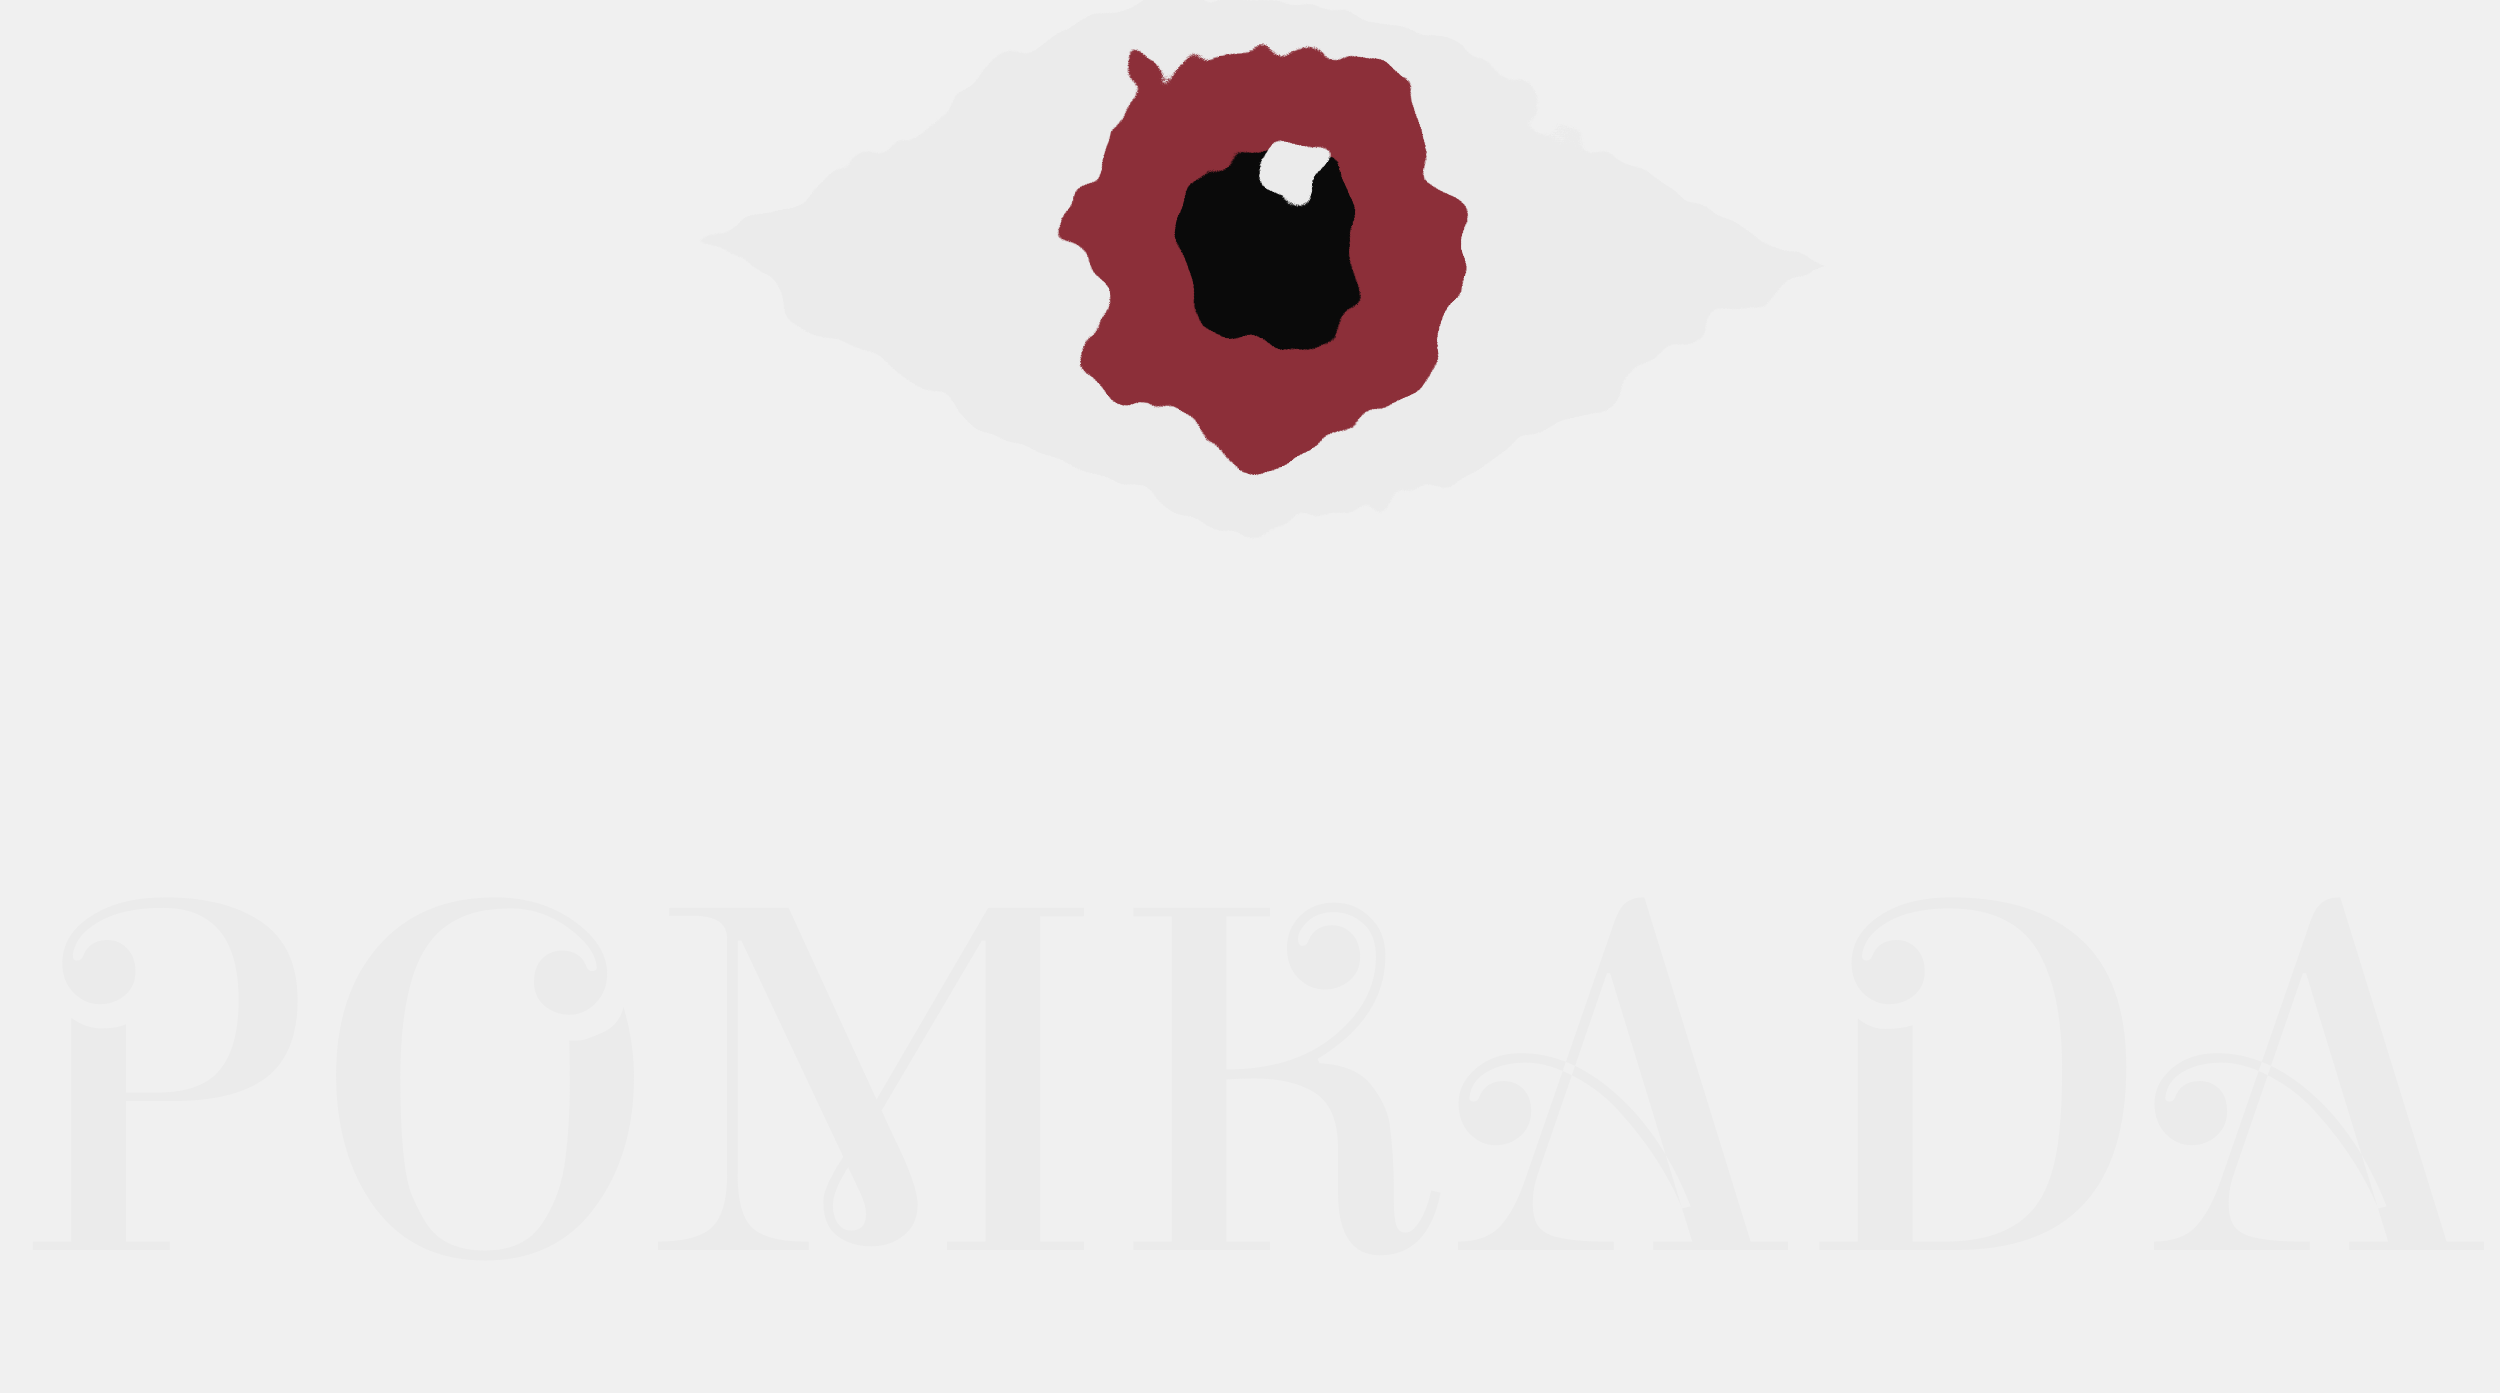
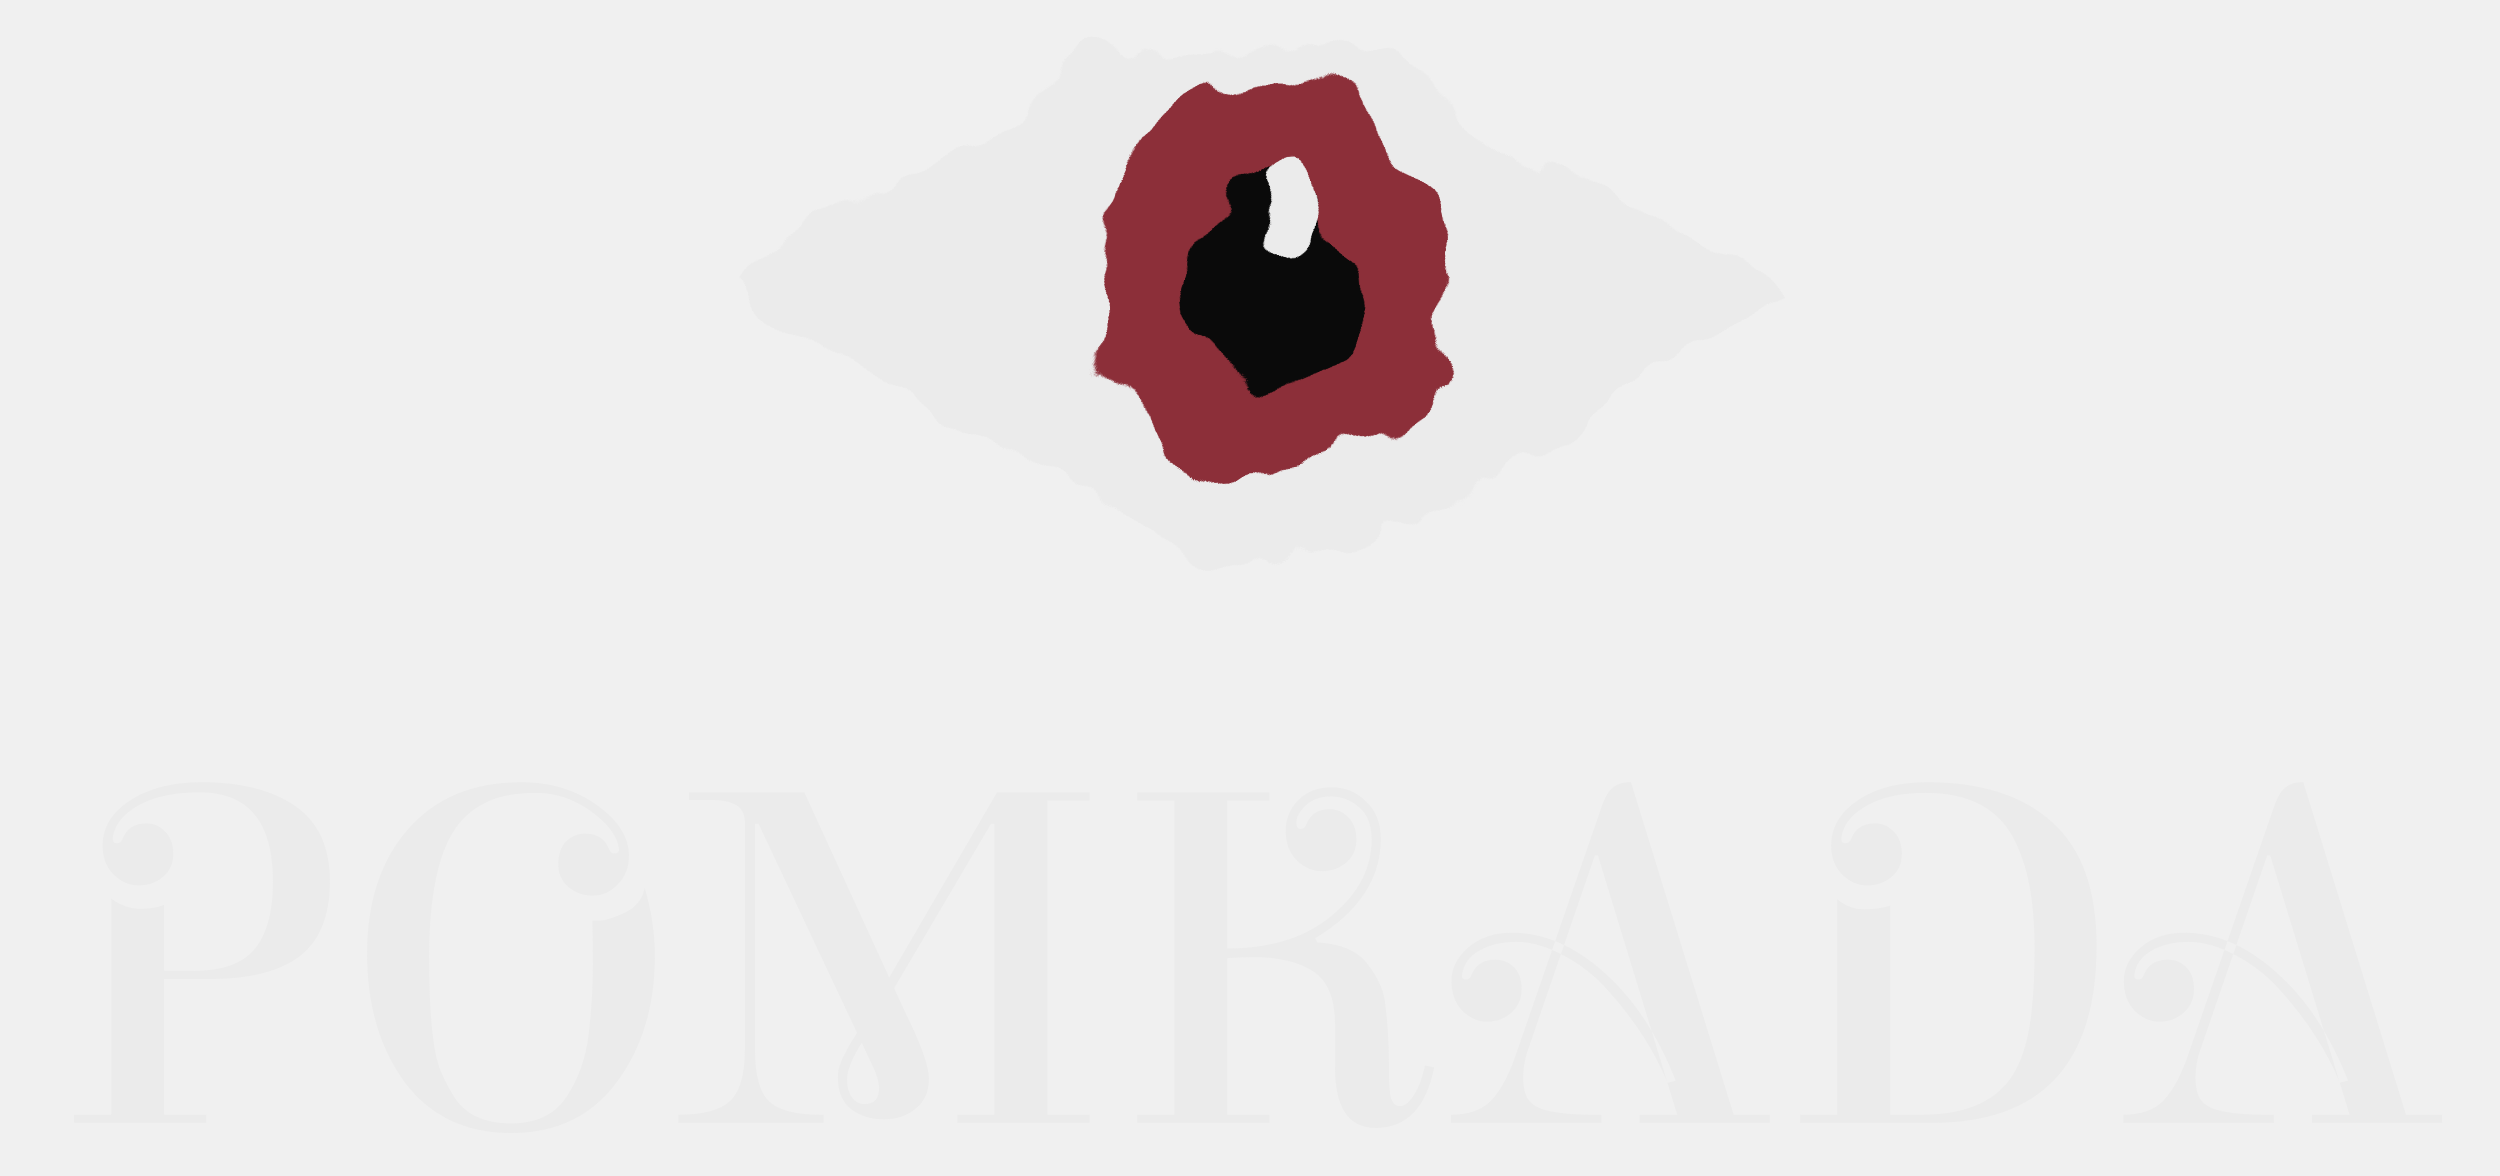
- <svg xmlns="http://www.w3.org/2000/svg" width="228" height="127" viewBox="0 0 228 127" fill="none">
-   <g clip-path="url(#clip0_320_14)">
-     <g filter="url(#filter0_g_320_14)">
-       <path d="M93.591 5.231C105.959 -1.907 120.834 -1.73 133.054 5.701L164 24.517L135.438 42.154C122.56 50.106 106.725 49.934 93.997 41.704L64 22.308L93.591 5.231Z" fill="#EBEBEB" />
-       <path d="M133.182 22.4C133.182 32.755 125.429 41.149 115.866 41.149C106.302 41.149 98.549 32.755 98.549 22.4C98.549 12.045 106.302 3.65 115.866 3.65C125.429 3.65 133.182 12.045 133.182 22.4Z" fill="#8C2F39" />
-       <path d="M124.524 22.933C124.524 28.111 120.648 32.308 115.866 32.308C111.084 32.308 107.207 28.111 107.207 22.933C107.207 17.756 111.084 13.558 115.866 13.558C120.648 13.558 124.524 17.756 124.524 22.933Z" fill="#0A0A0A" />
-       <path d="M121.638 16.15C121.638 17.876 120.346 19.275 118.752 19.275C117.158 19.275 115.866 17.876 115.866 16.15C115.866 14.424 117.158 13.025 118.752 13.025C120.346 13.025 121.638 14.424 121.638 16.15Z" fill="#EBEBEB" />
-     </g>
-     <path d="M6.5 92.832C7.396 93.472 8.308 93.792 9.236 93.792C10.164 93.792 10.916 93.664 11.492 93.408V99.648H14.276C16.996 99.648 18.916 98.96 20.036 97.584C21.188 96.208 21.764 94.08 21.764 91.2C21.764 85.6 19.46 82.8 14.852 82.8C11.94 82.8 9.716 83.408 8.18 84.624C7.7 84.976 7.316 85.408 7.028 85.92C6.772 86.432 6.644 86.848 6.644 87.168C6.644 87.456 6.772 87.6 7.028 87.6C7.284 87.6 7.46 87.472 7.556 87.216C7.94 86.224 8.692 85.728 9.812 85.728C10.516 85.728 11.108 85.984 11.588 86.496C12.1 87.008 12.356 87.712 12.356 88.608C12.356 89.504 12.036 90.224 11.396 90.768C10.756 91.312 9.988 91.584 9.092 91.584C8.196 91.584 7.396 91.232 6.692 90.528C6.02 89.824 5.684 88.928 5.684 87.84C5.684 86.112 6.548 84.688 8.276 83.568C10.036 82.416 12.292 81.84 15.044 81.84C18.756 81.84 21.7 82.592 23.876 84.096C26.052 85.6 27.14 87.968 27.14 91.2C27.14 94.432 26.196 96.784 24.308 98.256C22.42 99.696 19.588 100.416 15.812 100.416H11.492V113.232H15.476V114H2.996V113.232H6.5V92.832ZM54.412 88.08C54.252 86.896 53.372 85.728 51.772 84.576C50.172 83.424 48.46 82.848 46.636 82.848C44.812 82.848 43.324 83.104 42.172 83.616C41.02 84.128 40.092 84.816 39.388 85.68C38.684 86.544 38.108 87.648 37.66 88.992C36.892 91.424 36.508 94.512 36.508 98.256C36.508 103.696 36.86 107.28 37.564 109.008C37.916 109.872 38.364 110.736 38.908 111.6C39.964 113.232 41.74 114.048 44.236 114.048C46.636 114.048 48.38 113.216 49.468 111.552C50.62 109.824 51.324 107.824 51.58 105.552C51.836 103.408 51.964 101.296 51.964 99.216C51.964 97.104 51.948 95.664 51.916 94.896C52.044 94.896 52.316 94.896 52.732 94.896C53.148 94.896 53.884 94.656 54.94 94.176C55.996 93.696 56.636 92.912 56.86 91.824C57.5 93.968 57.82 96.112 57.82 98.256C57.82 102.96 56.62 106.928 54.22 110.16C51.852 113.36 48.524 114.96 44.236 114.96C39.948 114.96 36.604 113.36 34.204 110.16C31.836 106.928 30.652 102.88 30.652 98.016C30.652 93.152 31.932 89.248 34.492 86.304C37.084 83.328 40.652 81.84 45.196 81.84C47.948 81.84 50.332 82.56 52.348 84C54.364 85.44 55.372 87.04 55.372 88.8C55.372 89.888 55.02 90.784 54.316 91.488C53.644 92.192 52.86 92.544 51.964 92.544C51.068 92.544 50.3 92.272 49.66 91.728C49.02 91.184 48.7 90.464 48.7 89.568C48.7 88.672 48.94 87.968 49.42 87.456C49.932 86.944 50.54 86.688 51.244 86.688C52.364 86.688 53.116 87.184 53.5 88.176C53.596 88.432 53.756 88.56 53.98 88.56C54.332 88.56 54.476 88.4 54.412 88.08ZM98.856 82.8V83.568H94.873V113.232H98.856V114H86.376V113.232H89.88V85.776H89.544L77.353 106.464C77.257 106.56 77.064 106.88 76.776 107.424C76.233 108.416 75.96 109.248 75.96 109.92C75.96 110.56 76.105 111.104 76.392 111.552C76.713 112 77.112 112.224 77.593 112.224C78.52 112.224 78.984 111.728 78.984 110.736C78.984 110.128 78.745 109.344 78.264 108.384L67.609 85.776H67.272V107.136C67.272 109.472 67.704 111.072 68.569 111.936C69.465 112.8 71.081 113.232 73.416 113.232H73.752V114H60.025V113.232C62.361 113.232 63.992 112.8 64.921 111.936C65.849 111.04 66.312 109.44 66.312 107.136V85.488C66.249 84.72 65.945 84.208 65.4 83.952C64.888 83.664 64.153 83.52 63.193 83.52H61.032V82.8H71.928L81.481 103.632C82.953 106.576 83.689 108.656 83.689 109.872C83.689 111.056 83.272 111.984 82.441 112.656C81.641 113.328 80.632 113.664 79.416 113.664C78.233 113.664 77.209 113.344 76.344 112.704C75.513 112.064 75.097 111.072 75.097 109.728C75.097 109.248 75.144 108.896 75.24 108.672C75.337 108.416 75.4 108.24 75.433 108.144C75.465 108.048 75.528 107.904 75.624 107.712L75.865 107.28C76.025 106.928 76.168 106.656 76.296 106.464C76.68 105.888 76.936 105.472 77.064 105.216L90.121 82.8H98.856ZM127.115 108.24V109.392C127.115 110.544 127.195 111.344 127.355 111.792C127.515 112.208 127.787 112.416 128.171 112.416C128.587 112.416 129.003 112.096 129.419 111.456C129.867 110.816 130.235 109.856 130.523 108.576L131.387 108.768C130.619 112.576 128.779 114.48 125.867 114.48C123.307 114.48 122.027 112.576 122.027 108.768V104.736C122.027 102.272 121.339 100.592 119.963 99.696C118.587 98.8 116.715 98.352 114.347 98.352C113.771 98.352 112.939 98.384 111.851 98.448V113.232H115.835V114H103.355V113.232H106.859V83.568H103.355V82.8H115.835V83.568H111.851V97.536C115.979 97.536 119.275 96.496 121.739 94.416C124.235 92.336 125.483 89.952 125.483 87.264C125.483 85.888 125.083 84.864 124.283 84.192C123.515 83.52 122.635 83.184 121.643 83.184C120.651 83.184 119.851 83.472 119.243 84.048C118.667 84.624 118.379 85.136 118.379 85.584C118.379 86.032 118.507 86.256 118.763 86.256C119.019 86.256 119.195 86.128 119.291 85.872C119.675 84.88 120.411 84.384 121.499 84.384C122.203 84.384 122.795 84.64 123.275 85.152C123.787 85.664 124.043 86.368 124.043 87.264C124.043 88.16 123.723 88.88 123.083 89.424C122.443 89.968 121.675 90.24 120.779 90.24C119.883 90.24 119.083 89.888 118.379 89.184C117.707 88.48 117.371 87.568 117.371 86.448C117.371 85.296 117.771 84.32 118.571 83.52C119.371 82.72 120.411 82.32 121.691 82.32C122.971 82.32 124.059 82.768 124.955 83.664C125.883 84.528 126.347 85.696 126.347 87.168C126.347 90.944 124.283 94.08 120.155 96.576L120.347 96.96C122.491 97.088 124.027 97.712 124.955 98.832C125.947 100.048 126.539 101.264 126.731 102.48C126.987 104.4 127.115 106.32 127.115 108.24ZM140.314 106.896C139.962 107.856 139.786 108.8 139.786 109.728C139.786 110.624 139.946 111.312 140.266 111.792C140.618 112.272 141.162 112.608 141.898 112.8C143.018 113.088 144.506 113.232 146.362 113.232H147.178V114H132.97V113.232C134.666 113.232 135.946 112.768 136.81 111.84C137.706 110.88 138.49 109.392 139.162 107.376L146.986 84.768C147.21 84.064 147.418 83.536 147.61 83.184C148.058 82.288 148.794 81.84 149.818 81.84H149.962L159.658 113.232H163.066V114H150.778V113.232H154.33L146.842 88.752H146.554L140.314 106.896ZM139.162 96.912C140.538 96.912 142.026 97.344 143.626 98.208C145.258 99.072 146.682 100.208 147.898 101.616C150.33 104.336 152.17 107.2 153.418 110.208L154.186 110.016C152.49 105.696 150.234 102.288 147.418 99.792C144.634 97.296 141.738 96.048 138.73 96.048C137.066 96.048 135.69 96.512 134.602 97.44C133.546 98.368 133.018 99.424 133.018 100.608C133.018 101.76 133.354 102.688 134.026 103.392C134.73 104.096 135.514 104.448 136.378 104.448C137.274 104.448 138.042 104.16 138.682 103.584C139.322 103.008 139.642 102.272 139.642 101.376C139.642 100.48 139.402 99.792 138.922 99.312C138.442 98.832 137.85 98.592 137.146 98.592C136.026 98.592 135.274 99.088 134.89 100.08C134.794 100.336 134.634 100.464 134.41 100.464C134.09 100.464 133.962 100.304 134.026 99.984C134.154 99.024 134.698 98.272 135.658 97.728C136.618 97.184 137.786 96.912 139.162 96.912ZM169.438 92.88C170.206 93.52 171.038 93.84 171.934 93.84C172.862 93.84 173.694 93.728 174.43 93.504V113.232H177.358C180.91 113.232 183.518 112.336 185.182 110.544C186.622 109.04 187.502 106.544 187.822 103.056C187.982 101.616 188.062 99.776 188.062 97.536C188.062 95.296 187.902 93.328 187.582 91.632C187.262 89.904 186.734 88.352 185.998 86.976C184.462 84.224 181.726 82.848 177.79 82.848C175.006 82.848 172.862 83.44 171.358 84.624C170.878 84.976 170.494 85.408 170.206 85.92C169.95 86.432 169.822 86.848 169.822 87.168C169.822 87.456 169.95 87.6 170.206 87.6C170.462 87.6 170.638 87.472 170.734 87.216C171.118 86.224 171.87 85.728 172.99 85.728C173.694 85.728 174.286 85.984 174.766 86.496C175.278 87.008 175.534 87.712 175.534 88.608C175.534 89.504 175.214 90.224 174.574 90.768C173.934 91.312 173.166 91.584 172.27 91.584C171.374 91.584 170.574 91.232 169.87 90.528C169.198 89.824 168.862 88.928 168.862 87.84C168.862 86.112 169.694 84.688 171.358 83.568C173.022 82.416 175.23 81.84 177.982 81.84C183.038 81.84 186.958 83.104 189.742 85.632C192.526 88.128 193.918 92.016 193.918 97.296C193.918 108.432 188.734 114 178.366 114H165.934V113.232H169.438V92.88ZM203.783 106.896C203.431 107.856 203.255 108.8 203.255 109.728C203.255 110.624 203.415 111.312 203.735 111.792C204.087 112.272 204.631 112.608 205.367 112.8C206.487 113.088 207.975 113.232 209.831 113.232H210.647V114H196.439V113.232C198.135 113.232 199.415 112.768 200.279 111.84C201.175 110.88 201.959 109.392 202.631 107.376L210.455 84.768C210.679 84.064 210.887 83.536 211.079 83.184C211.527 82.288 212.263 81.84 213.287 81.84H213.431L223.127 113.232H226.535V114H214.247V113.232H217.799L210.311 88.752H210.023L203.783 106.896ZM202.631 96.912C204.007 96.912 205.495 97.344 207.095 98.208C208.727 99.072 210.151 100.208 211.367 101.616C213.799 104.336 215.639 107.2 216.887 110.208L217.655 110.016C215.959 105.696 213.703 102.288 210.887 99.792C208.103 97.296 205.207 96.048 202.199 96.048C200.535 96.048 199.159 96.512 198.071 97.44C197.015 98.368 196.487 99.424 196.487 100.608C196.487 101.76 196.823 102.688 197.495 103.392C198.199 104.096 198.983 104.448 199.847 104.448C200.743 104.448 201.511 104.16 202.151 103.584C202.791 103.008 203.111 102.272 203.111 101.376C203.111 100.48 202.871 99.792 202.391 99.312C201.911 98.832 201.319 98.592 200.615 98.592C199.495 98.592 198.743 99.088 198.359 100.08C198.263 100.336 198.103 100.464 197.879 100.464C197.559 100.464 197.431 100.304 197.495 99.984C197.623 99.024 198.167 98.272 199.127 97.728C200.087 97.184 201.255 96.912 202.631 96.912Z" fill="#EBEBEB" />
+ <svg xmlns="http://www.w3.org/2000/svg" width="236" height="111" fill="none">
+   <g filter="url(#a)">
+     <path fill="#EBEBEB" d="M97.591 9.23c12.368-7.137 27.243-6.96 39.463.47L168 28.518l-28.562 17.637c-12.878 7.952-28.713 7.78-41.441-.45L68 26.308 97.591 9.23Z" />
+     <path fill="#8C2F39" d="M137.182 26.4c0 10.355-7.753 18.75-17.316 18.75-9.564 0-17.317-8.395-17.317-18.75s7.753-18.75 17.317-18.75c9.563 0 17.316 8.395 17.316 18.75Z" />
+     <path fill="#0A0A0A" d="M128.524 26.933c0 5.178-3.876 9.375-8.658 9.375s-8.659-4.197-8.659-9.375c0-5.177 3.877-9.375 8.659-9.375 4.782 0 8.658 4.198 8.658 9.375Z" />
+     <path fill="#EBEBEB" d="M125.638 20.15c0 1.726-1.292 3.125-2.886 3.125s-2.886-1.4-2.886-3.125c0-1.726 1.292-3.125 2.886-3.125s2.886 1.399 2.886 3.125Z" />
  </g>
+   <path fill="#EBEBEB" d="M10.5 84.832c.896.64 1.808.96 2.736.96.928 0 1.68-.128 2.256-.384v6.24h2.784c2.72 0 4.64-.688 5.76-2.064 1.152-1.376 1.728-3.504 1.728-6.384 0-5.6-2.304-8.4-6.912-8.4-2.912 0-5.136.608-6.672 1.824-.48.352-.864.784-1.152 1.296-.256.512-.384.928-.384 1.248 0 .288.128.432.384.432s.432-.128.528-.384c.384-.992 1.136-1.488 2.256-1.488.704 0 1.296.256 1.776.768.512.512.768 1.216.768 2.112 0 .896-.32 1.616-.96 2.16-.64.544-1.408.816-2.304.816-.896 0-1.696-.352-2.4-1.056-.672-.704-1.008-1.6-1.008-2.688 0-1.728.864-3.152 2.592-4.272 1.76-1.152 4.016-1.728 6.768-1.728 3.712 0 6.656.752 8.832 2.256 2.176 1.504 3.264 3.872 3.264 7.104s-.944 5.584-2.832 7.056c-1.888 1.44-4.72 2.16-8.496 2.16h-4.32v12.816h3.984V106H6.996v-.768H10.5v-20.4Zm47.912-4.752c-.16-1.184-1.04-2.352-2.64-3.504-1.6-1.152-3.312-1.728-5.136-1.728-1.824 0-3.312.256-4.464.768-1.152.512-2.08 1.2-2.784 2.064-.704.864-1.28 1.968-1.728 3.312-.768 2.432-1.152 5.52-1.152 9.264 0 5.44.352 9.024 1.056 10.752.352.864.8 1.728 1.344 2.592 1.056 1.632 2.832 2.448 5.328 2.448 2.4 0 4.144-.832 5.232-2.496 1.152-1.728 1.856-3.728 2.112-6 .256-2.144.384-4.256.384-6.336 0-2.112-.016-3.552-.048-4.32h.816c.416 0 1.152-.24 2.208-.72 1.056-.48 1.696-1.264 1.92-2.352.64 2.144.96 4.288.96 6.432 0 4.704-1.2 8.672-3.6 11.904-2.368 3.2-5.696 4.8-9.984 4.8s-7.632-1.6-10.032-4.8c-2.368-3.232-3.552-7.28-3.552-12.144s1.28-8.768 3.84-11.712c2.592-2.976 6.16-4.464 10.704-4.464 2.752 0 5.136.72 7.152 2.16 2.016 1.44 3.024 3.04 3.024 4.8 0 1.088-.352 1.984-1.056 2.688-.672.704-1.456 1.056-2.352 1.056-.896 0-1.664-.272-2.304-.816-.64-.544-.96-1.264-.96-2.16 0-.896.24-1.6.72-2.112.512-.512 1.12-.768 1.824-.768 1.12 0 1.872.496 2.256 1.488.096.256.256.384.48.384.352 0 .496-.16.432-.48Zm44.445-5.28v.768h-3.984v29.664h3.984V106h-12.48v-.768h3.504V77.776h-.337L81.353 98.464c-.096.096-.288.416-.576.96-.544.992-.817 1.824-.817 2.496 0 .64.145 1.184.433 1.632.32.448.72.672 1.2.672.927 0 1.391-.496 1.391-1.488 0-.608-.24-1.392-.72-2.352L71.61 77.776h-.337v21.36c0 2.336.432 3.936 1.296 4.8.897.864 2.513 1.296 4.849 1.296h.335V106H64.025v-.768c2.335 0 3.968-.432 4.895-1.296.928-.896 1.392-2.496 1.392-4.8V77.488c-.063-.768-.367-1.28-.912-1.536-.512-.288-1.248-.432-2.208-.432h-2.16v-.72H75.93l9.552 20.832c1.472 2.944 2.208 5.024 2.208 6.24 0 1.184-.416 2.112-1.248 2.784-.8.672-1.809 1.008-3.025 1.008-1.183 0-2.207-.32-3.072-.96-.831-.64-1.247-1.632-1.247-2.976 0-.48.047-.832.144-1.056.096-.256.16-.432.192-.528a3.7 3.7 0 0 1 .191-.432l.24-.432a6.01 6.01 0 0 1 .432-.816c.384-.576.64-.992.768-1.248L94.121 74.8h8.736Zm28.258 25.44v1.152c0 1.152.08 1.952.24 2.4.16.416.432.624.816.624.416 0 .832-.32 1.248-.96.448-.64.816-1.6 1.104-2.88l.864.192c-.768 3.808-2.608 5.712-5.52 5.712-2.56 0-3.84-1.904-3.84-5.712v-4.032c0-2.464-.688-4.144-2.064-5.04-1.376-.896-3.248-1.344-5.616-1.344-.576 0-1.408.032-2.496.096v14.784h3.984V106h-12.48v-.768h3.504V75.568h-3.504V74.8h12.48v.768h-3.984v13.968c4.128 0 7.424-1.04 9.888-3.12 2.496-2.08 3.744-4.464 3.744-7.152 0-1.376-.4-2.4-1.2-3.072-.768-.672-1.648-1.008-2.64-1.008-.992 0-1.792.288-2.4.864-.576.576-.864 1.088-.864 1.536 0 .448.128.672.384.672s.432-.128.528-.384c.384-.992 1.12-1.488 2.208-1.488.704 0 1.296.256 1.776.768.512.512.768 1.216.768 2.112 0 .896-.32 1.616-.96 2.16-.64.544-1.408.816-2.304.816-.896 0-1.696-.352-2.4-1.056-.672-.704-1.008-1.616-1.008-2.736 0-1.152.4-2.128 1.2-2.928.8-.8 1.84-1.2 3.12-1.2s2.368.448 3.264 1.344c.928.864 1.392 2.032 1.392 3.504 0 3.776-2.064 6.912-6.192 9.408l.192.384c2.144.128 3.68.752 4.608 1.872.992 1.216 1.584 2.432 1.776 3.648.256 1.92.384 3.84.384 5.76Zm13.199-1.344c-.352.96-.528 1.904-.528 2.832 0 .896.16 1.584.48 2.064.352.48.896.816 1.632 1.008 1.12.288 2.608.432 4.464.432h.816V106H136.97v-.768c1.696 0 2.976-.464 3.84-1.392.896-.96 1.68-2.448 2.352-4.464l7.824-22.608c.224-.704.432-1.232.624-1.584.448-.896 1.184-1.344 2.208-1.344h.144l9.696 31.392h3.408V106h-12.288v-.768h3.552l-7.488-24.48h-.288l-6.24 18.144Zm-1.152-9.984c1.376 0 2.864.432 4.464 1.296 1.632.864 3.056 2 4.272 3.408 2.432 2.72 4.272 5.584 5.52 8.592l.768-.192c-1.696-4.32-3.952-7.728-6.768-10.224-2.784-2.496-5.68-3.744-8.688-3.744-1.664 0-3.04.464-4.128 1.392-1.056.928-1.584 1.984-1.584 3.168 0 1.152.336 2.08 1.008 2.784.704.704 1.488 1.056 2.352 1.056.896 0 1.664-.288 2.304-.864.64-.576.96-1.312.96-2.208 0-.896-.24-1.584-.72-2.064s-1.072-.72-1.776-.72c-1.12 0-1.872.496-2.256 1.488-.096.256-.256.384-.48.384-.32 0-.448-.16-.384-.48.128-.96.672-1.712 1.632-2.256.96-.544 2.128-.816 3.504-.816Zm30.276-4.032c.768.64 1.6.96 2.496.96.928 0 1.76-.112 2.496-.336v19.728h2.928c3.552 0 6.16-.896 7.824-2.688 1.44-1.504 2.32-4 2.64-7.488.16-1.44.24-3.28.24-5.52 0-2.24-.16-4.208-.48-5.904-.32-1.728-.848-3.28-1.584-4.656-1.536-2.752-4.272-4.128-8.208-4.128-2.784 0-4.928.592-6.432 1.776-.48.352-.864.784-1.152 1.296-.256.512-.384.928-.384 1.248 0 .288.128.432.384.432s.432-.128.528-.384c.384-.992 1.136-1.488 2.256-1.488.704 0 1.296.256 1.776.768.512.512.768 1.216.768 2.112 0 .896-.32 1.616-.96 2.16-.64.544-1.408.816-2.304.816-.896 0-1.696-.352-2.4-1.056-.672-.704-1.008-1.6-1.008-2.688 0-1.728.832-3.152 2.496-4.272 1.664-1.152 3.872-1.728 6.624-1.728 5.056 0 8.976 1.264 11.76 3.792 2.784 2.496 4.176 6.384 4.176 11.664 0 11.136-5.184 16.704-15.552 16.704h-12.432v-.768h3.504V84.88Zm34.345 14.016c-.352.96-.528 1.904-.528 2.832 0 .896.16 1.584.48 2.064.352.48.896.816 1.632 1.008 1.12.288 2.608.432 4.464.432h.816V106h-14.208v-.768c1.696 0 2.976-.464 3.84-1.392.896-.96 1.68-2.448 2.352-4.464l7.824-22.608c.224-.704.432-1.232.624-1.584.448-.896 1.184-1.344 2.208-1.344h.144l9.696 31.392h3.408V106h-12.288v-.768h3.552l-7.488-24.48h-.288l-6.24 18.144Zm-1.152-9.984c1.376 0 2.864.432 4.464 1.296 1.632.864 3.056 2 4.272 3.408 2.432 2.72 4.272 5.584 5.52 8.592l.768-.192c-1.696-4.32-3.952-7.728-6.768-10.224-2.784-2.496-5.68-3.744-8.688-3.744-1.664 0-3.04.464-4.128 1.392-1.056.928-1.584 1.984-1.584 3.168 0 1.152.336 2.08 1.008 2.784.704.704 1.488 1.056 2.352 1.056.896 0 1.664-.288 2.304-.864.64-.576.96-1.312.96-2.208 0-.896-.24-1.584-.72-2.064s-1.072-.72-1.776-.72c-1.12 0-1.872.496-2.256 1.488-.096.256-.256.384-.48.384-.32 0-.448-.16-.384-.48.128-.96.672-1.712 1.632-2.256.96-.544 2.128-.816 3.504-.816Z" />
  <defs>
-     <filter id="filter0_g_320_14" x="60" y="-4" width="108" height="56" filterUnits="userSpaceOnUse" color-interpolation-filters="sRGB">
+     <filter id="a" width="108" height="56" x="64" y="0" color-interpolation-filters="sRGB" filterUnits="userSpaceOnUse">
      <feFlood flood-opacity="0" result="BackgroundImageFix" />
-       <feBlend mode="normal" in="SourceGraphic" in2="BackgroundImageFix" result="shape" />
-       <feTurbulence type="fractalNoise" baseFrequency="0.1 0.1" numOctaves="3" seed="7578" />
-       <feDisplacementMap in="shape" scale="8" xChannelSelector="R" yChannelSelector="G" result="displacedImage" width="100%" height="100%" />
-       <feMerge result="effect1_texture_320_14">
+       <feBlend in="SourceGraphic" in2="BackgroundImageFix" result="shape" />
+       <feTurbulence baseFrequency="0.1 0.1" numOctaves="3" seed="7578" type="fractalNoise" />
+       <feDisplacementMap width="100%" height="100%" in="shape" result="displacedImage" scale="8" xChannelSelector="R" yChannelSelector="G" />
+       <feMerge result="effect1_texture_353_10">
        <feMergeNode in="displacedImage" />
      </feMerge>
    </filter>
-     <clipPath id="clip0_320_14">
-       <rect width="227" height="127" fill="white" transform="translate(0.5)" />
-     </clipPath>
  </defs>
</svg>
